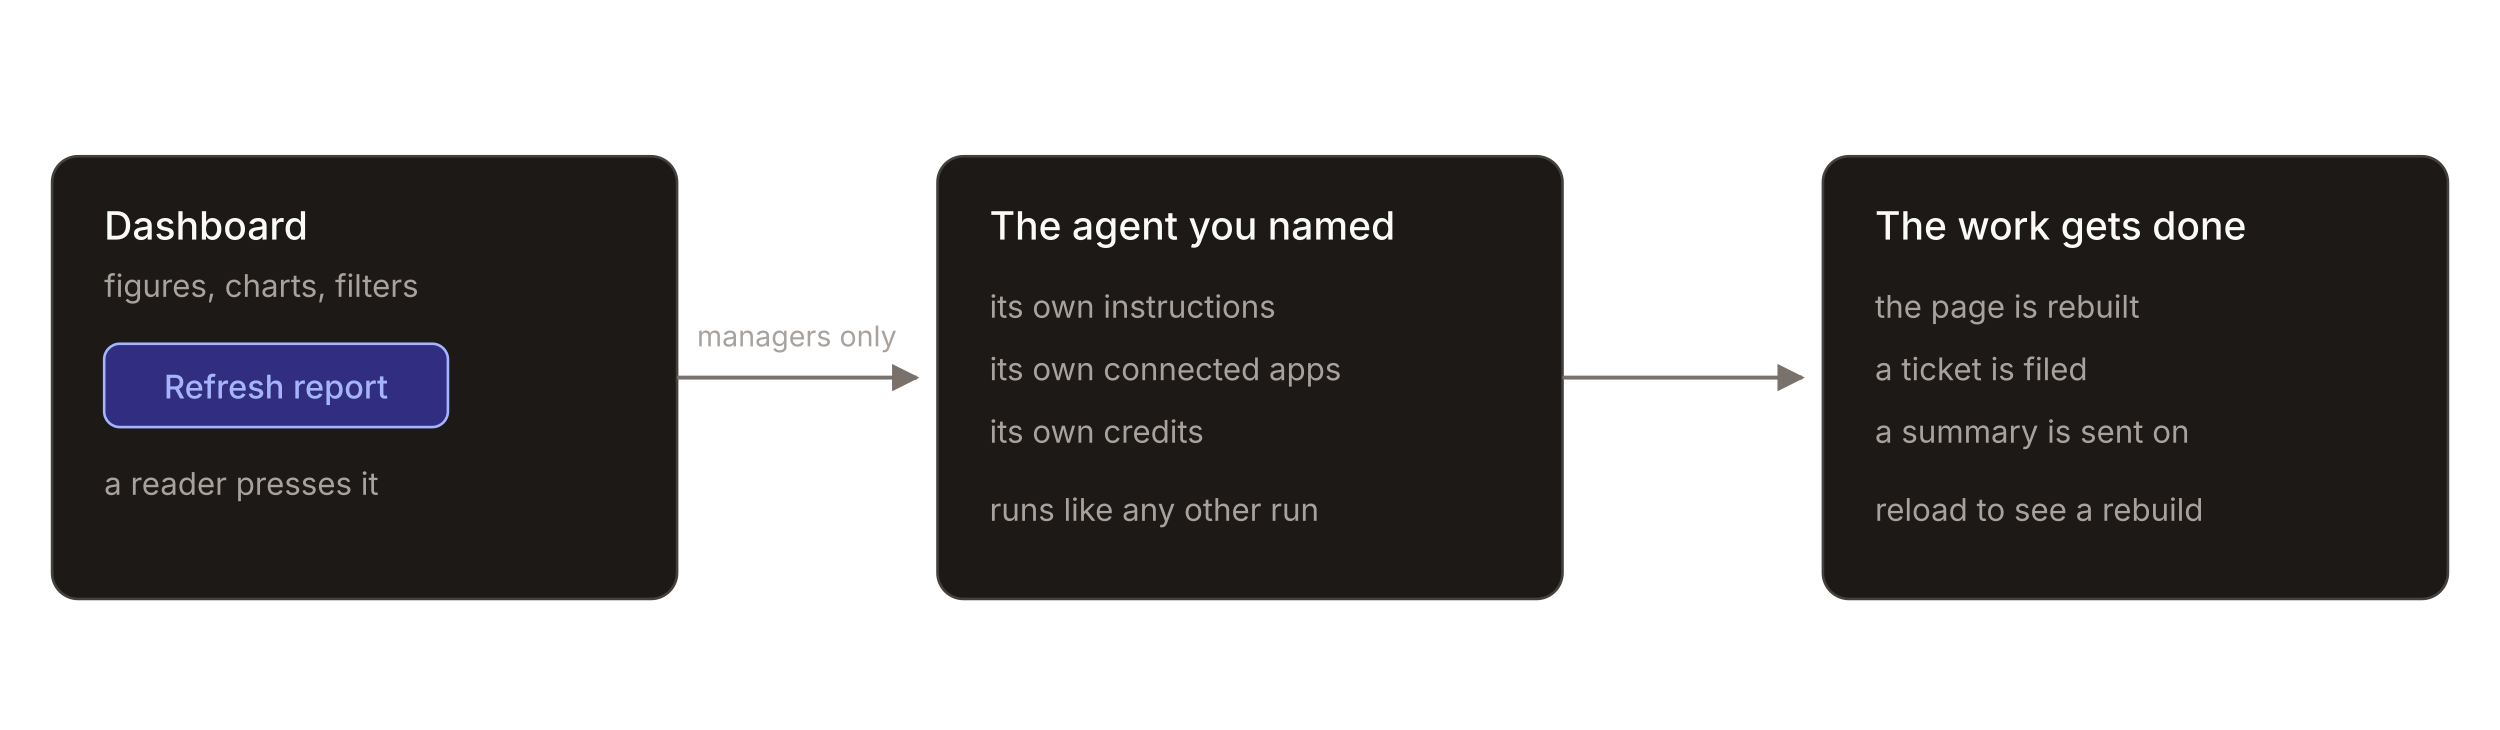
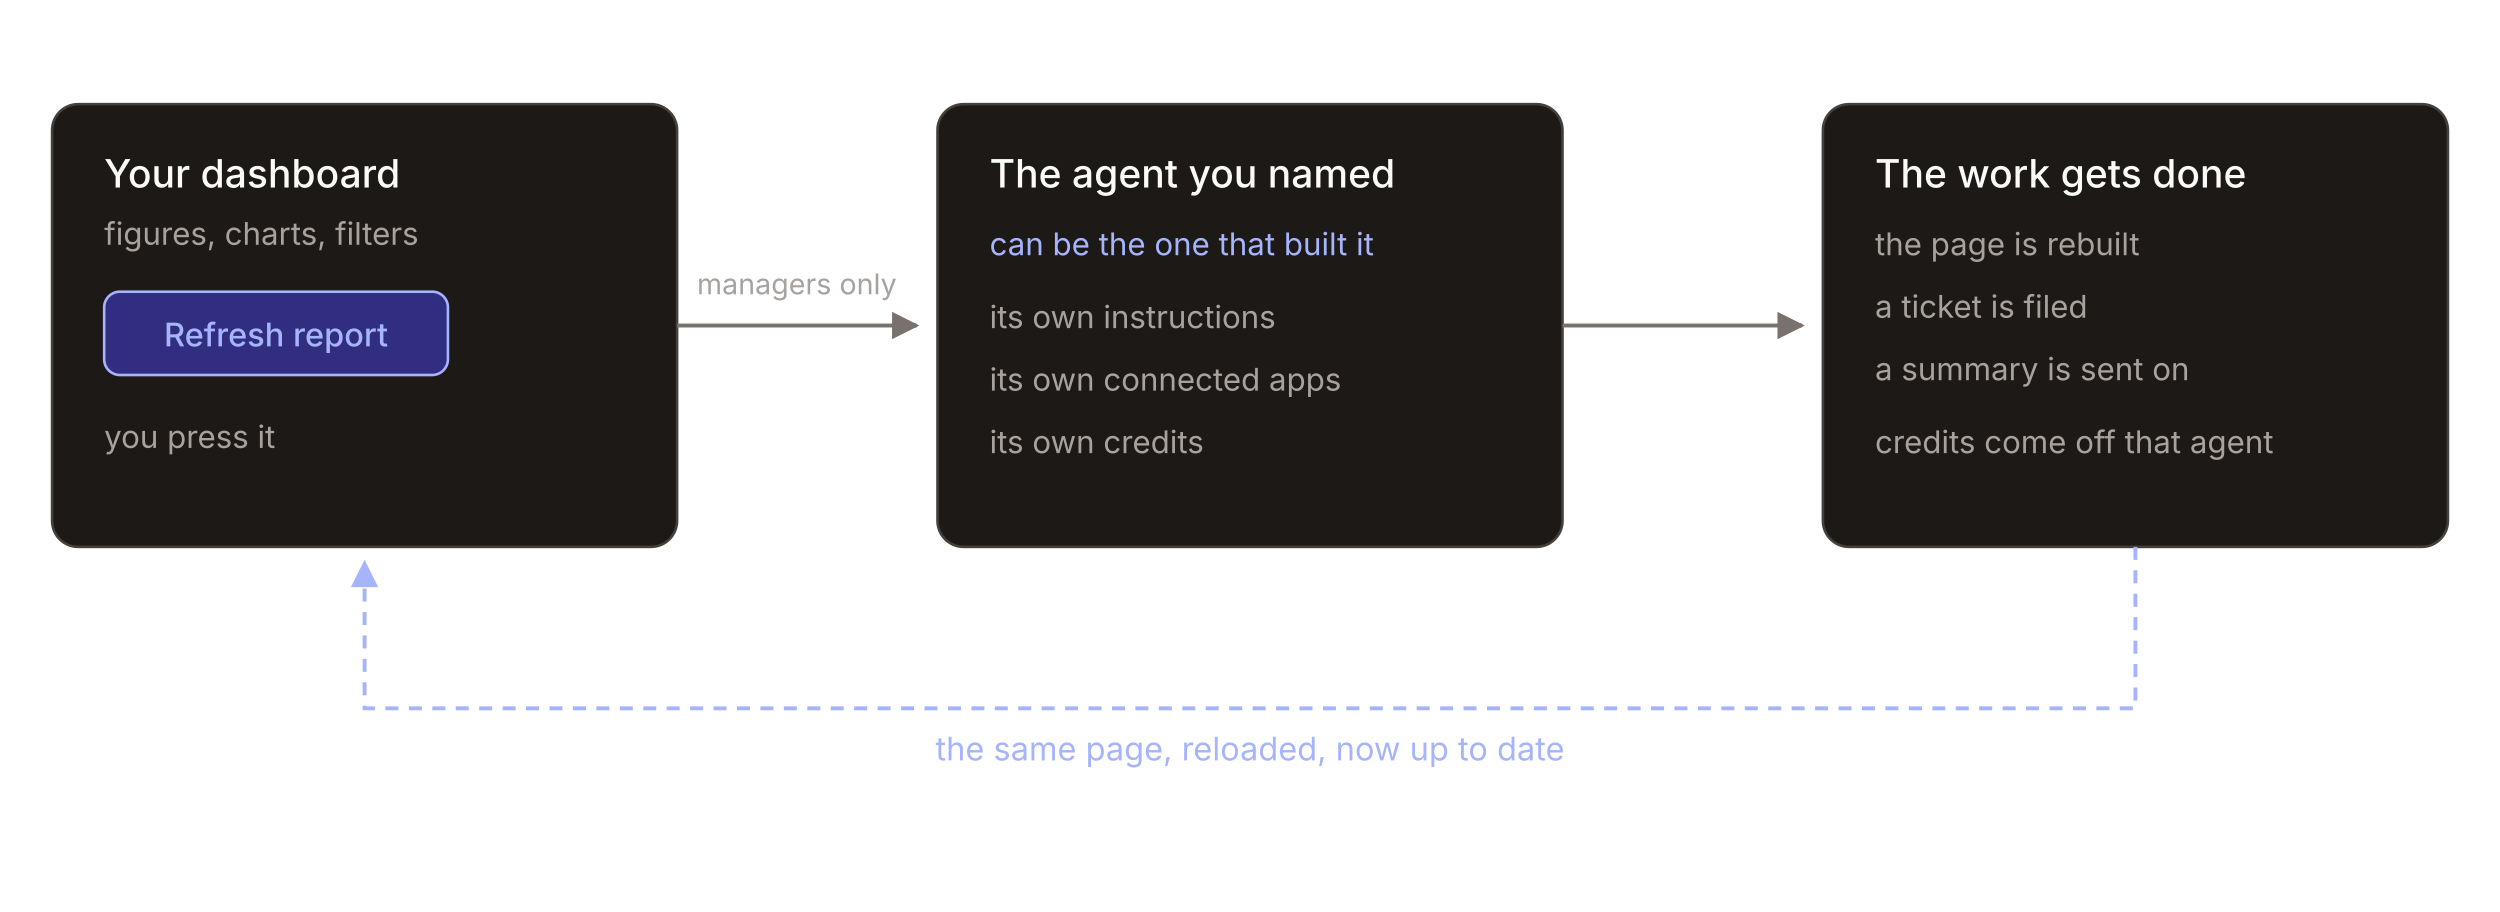
- <svg xmlns="http://www.w3.org/2000/svg" width="960" height="280" viewBox="0 0 960 280" role="img" aria-label="A dashboard button hands a request to the agent behind it, which does the work">
+ <svg xmlns="http://www.w3.org/2000/svg" width="960" height="350" viewBox="0 0 960 350" role="img" aria-label="Press a button on a dashboard, the agent behind the page does the work, and the page comes back updated">
  <defs>
    <marker id="arw" viewBox="0 0 10 10" refX="9" refY="5" markerWidth="7" markerHeight="7" orient="auto-start-reverse">
      <path d="M 0 0 L 10 5 L 0 10 z" fill="#78716c" />
    </marker>
+     <marker id="arwa" viewBox="0 0 10 10" refX="9" refY="5" markerWidth="7" markerHeight="7" orient="auto-start-reverse">
+       <path d="M 0 0 L 10 5 L 0 10 z" fill="#a5b4fc" />
+     </marker>
  </defs>
-   <rect x="20" y="60" width="240" height="170" rx="10" fill="#1c1917" stroke="#44403c" stroke-width="1" />
-   <text x="40" y="92" font-family="Inter, ui-sans-serif, system-ui, sans-serif" font-size="15" font-weight="500" fill="#fafaf9">Dashboard</text>
-   <text x="40" y="114" font-family="Inter, ui-sans-serif, system-ui, sans-serif" font-size="12" fill="#a8a29e">figures, charts, filters</text>
-   <rect x="40" y="132" width="132" height="32" rx="6" fill="#312e81" stroke="#a5b4fc" stroke-width="1" />
-   <text x="106" y="153" text-anchor="middle" font-family="Inter, ui-sans-serif, system-ui, sans-serif" font-size="12.5" font-weight="500" fill="#a5b4fc">Refresh report</text>
-   <text x="40" y="190" font-family="Inter, ui-sans-serif, system-ui, sans-serif" font-size="12" fill="#a8a29e">a reader presses it</text>
-   <line x1="260" y1="145" x2="352" y2="145" stroke="#78716c" stroke-width="1.5" marker-end="url(#arw)" />
-   <text x="306" y="133" text-anchor="middle" font-family="Inter, ui-sans-serif, system-ui, sans-serif" font-size="11" fill="#a8a29e">managers only</text>
-   <rect x="360" y="60" width="240" height="170" rx="10" fill="#1c1917" stroke="#44403c" stroke-width="1" />
-   <text x="380" y="92" font-family="Inter, ui-sans-serif, system-ui, sans-serif" font-size="15" font-weight="500" fill="#fafaf9">The agent you named</text>
-   <text x="380" y="122" font-family="Inter, ui-sans-serif, system-ui, sans-serif" font-size="12" fill="#a8a29e">its own instructions</text>
-   <text x="380" y="146" font-family="Inter, ui-sans-serif, system-ui, sans-serif" font-size="12" fill="#a8a29e">its own connected apps</text>
-   <text x="380" y="170" font-family="Inter, ui-sans-serif, system-ui, sans-serif" font-size="12" fill="#a8a29e">its own credits</text>
-   <text x="380" y="200" font-family="Inter, ui-sans-serif, system-ui, sans-serif" font-size="12" fill="#a8a29e">runs like any other run</text>
-   <line x1="600" y1="145" x2="692" y2="145" stroke="#78716c" stroke-width="1.5" marker-end="url(#arw)" />
-   <rect x="700" y="60" width="240" height="170" rx="10" fill="#1c1917" stroke="#44403c" stroke-width="1" />
-   <text x="720" y="92" font-family="Inter, ui-sans-serif, system-ui, sans-serif" font-size="15" font-weight="500" fill="#fafaf9">The work gets done</text>
-   <text x="720" y="122" font-family="Inter, ui-sans-serif, system-ui, sans-serif" font-size="12" fill="#a8a29e">the page is rebuilt</text>
-   <text x="720" y="146" font-family="Inter, ui-sans-serif, system-ui, sans-serif" font-size="12" fill="#a8a29e">a ticket is filed</text>
-   <text x="720" y="170" font-family="Inter, ui-sans-serif, system-ui, sans-serif" font-size="12" fill="#a8a29e">a summary is sent on</text>
-   <text x="720" y="200" font-family="Inter, ui-sans-serif, system-ui, sans-serif" font-size="12" fill="#a8a29e">reload to see a rebuild</text>
+   <rect x="20" y="40" width="240" height="170" rx="10" fill="#1c1917" stroke="#44403c" stroke-width="1" />
+   <text x="40" y="72" font-family="Inter, ui-sans-serif, system-ui, sans-serif" font-size="15" font-weight="500" fill="#fafaf9">Your dashboard</text>
+   <text x="40" y="94" font-family="Inter, ui-sans-serif, system-ui, sans-serif" font-size="12" fill="#a8a29e">figures, charts, filters</text>
+   <rect x="40" y="112" width="132" height="32" rx="6" fill="#312e81" stroke="#a5b4fc" stroke-width="1" />
+   <text x="106" y="133" text-anchor="middle" font-family="Inter, ui-sans-serif, system-ui, sans-serif" font-size="12.5" font-weight="500" fill="#a5b4fc">Refresh report</text>
+   <text x="40" y="172" font-family="Inter, ui-sans-serif, system-ui, sans-serif" font-size="12" fill="#a8a29e">you press it</text>
+   <line x1="260" y1="125" x2="352" y2="125" stroke="#78716c" stroke-width="1.5" marker-end="url(#arw)" />
+   <text x="306" y="113" text-anchor="middle" font-family="Inter, ui-sans-serif, system-ui, sans-serif" font-size="11" fill="#a8a29e">managers only</text>
+   <rect x="360" y="40" width="240" height="170" rx="10" fill="#1c1917" stroke="#44403c" stroke-width="1" />
+   <text x="380" y="72" font-family="Inter, ui-sans-serif, system-ui, sans-serif" font-size="15" font-weight="500" fill="#fafaf9">The agent you named</text>
+   <text x="380" y="98" font-family="Inter, ui-sans-serif, system-ui, sans-serif" font-size="12" fill="#a5b4fc">can be the one that built it</text>
+   <text x="380" y="126" font-family="Inter, ui-sans-serif, system-ui, sans-serif" font-size="12" fill="#a8a29e">its own instructions</text>
+   <text x="380" y="150" font-family="Inter, ui-sans-serif, system-ui, sans-serif" font-size="12" fill="#a8a29e">its own connected apps</text>
+   <text x="380" y="174" font-family="Inter, ui-sans-serif, system-ui, sans-serif" font-size="12" fill="#a8a29e">its own credits</text>
+   <line x1="600" y1="125" x2="692" y2="125" stroke="#78716c" stroke-width="1.5" marker-end="url(#arw)" />
+   <rect x="700" y="40" width="240" height="170" rx="10" fill="#1c1917" stroke="#44403c" stroke-width="1" />
+   <text x="720" y="72" font-family="Inter, ui-sans-serif, system-ui, sans-serif" font-size="15" font-weight="500" fill="#fafaf9">The work gets done</text>
+   <text x="720" y="98" font-family="Inter, ui-sans-serif, system-ui, sans-serif" font-size="12" fill="#a8a29e">the page is rebuilt</text>
+   <text x="720" y="122" font-family="Inter, ui-sans-serif, system-ui, sans-serif" font-size="12" fill="#a8a29e">a ticket is filed</text>
+   <text x="720" y="146" font-family="Inter, ui-sans-serif, system-ui, sans-serif" font-size="12" fill="#a8a29e">a summary is sent on</text>
+   <text x="720" y="174" font-family="Inter, ui-sans-serif, system-ui, sans-serif" font-size="12" fill="#a8a29e">credits come off that agent</text>
+   <path d="M 820 210 L 820 272 L 140 272 L 140 216" fill="none" stroke="#a5b4fc" stroke-width="1.5" stroke-dasharray="5 4" marker-end="url(#arwa)" />
+   <text x="480" y="292" text-anchor="middle" font-family="Inter, ui-sans-serif, system-ui, sans-serif" font-size="12.5" fill="#a5b4fc">the same page, reloaded, now up to date</text>
</svg>
